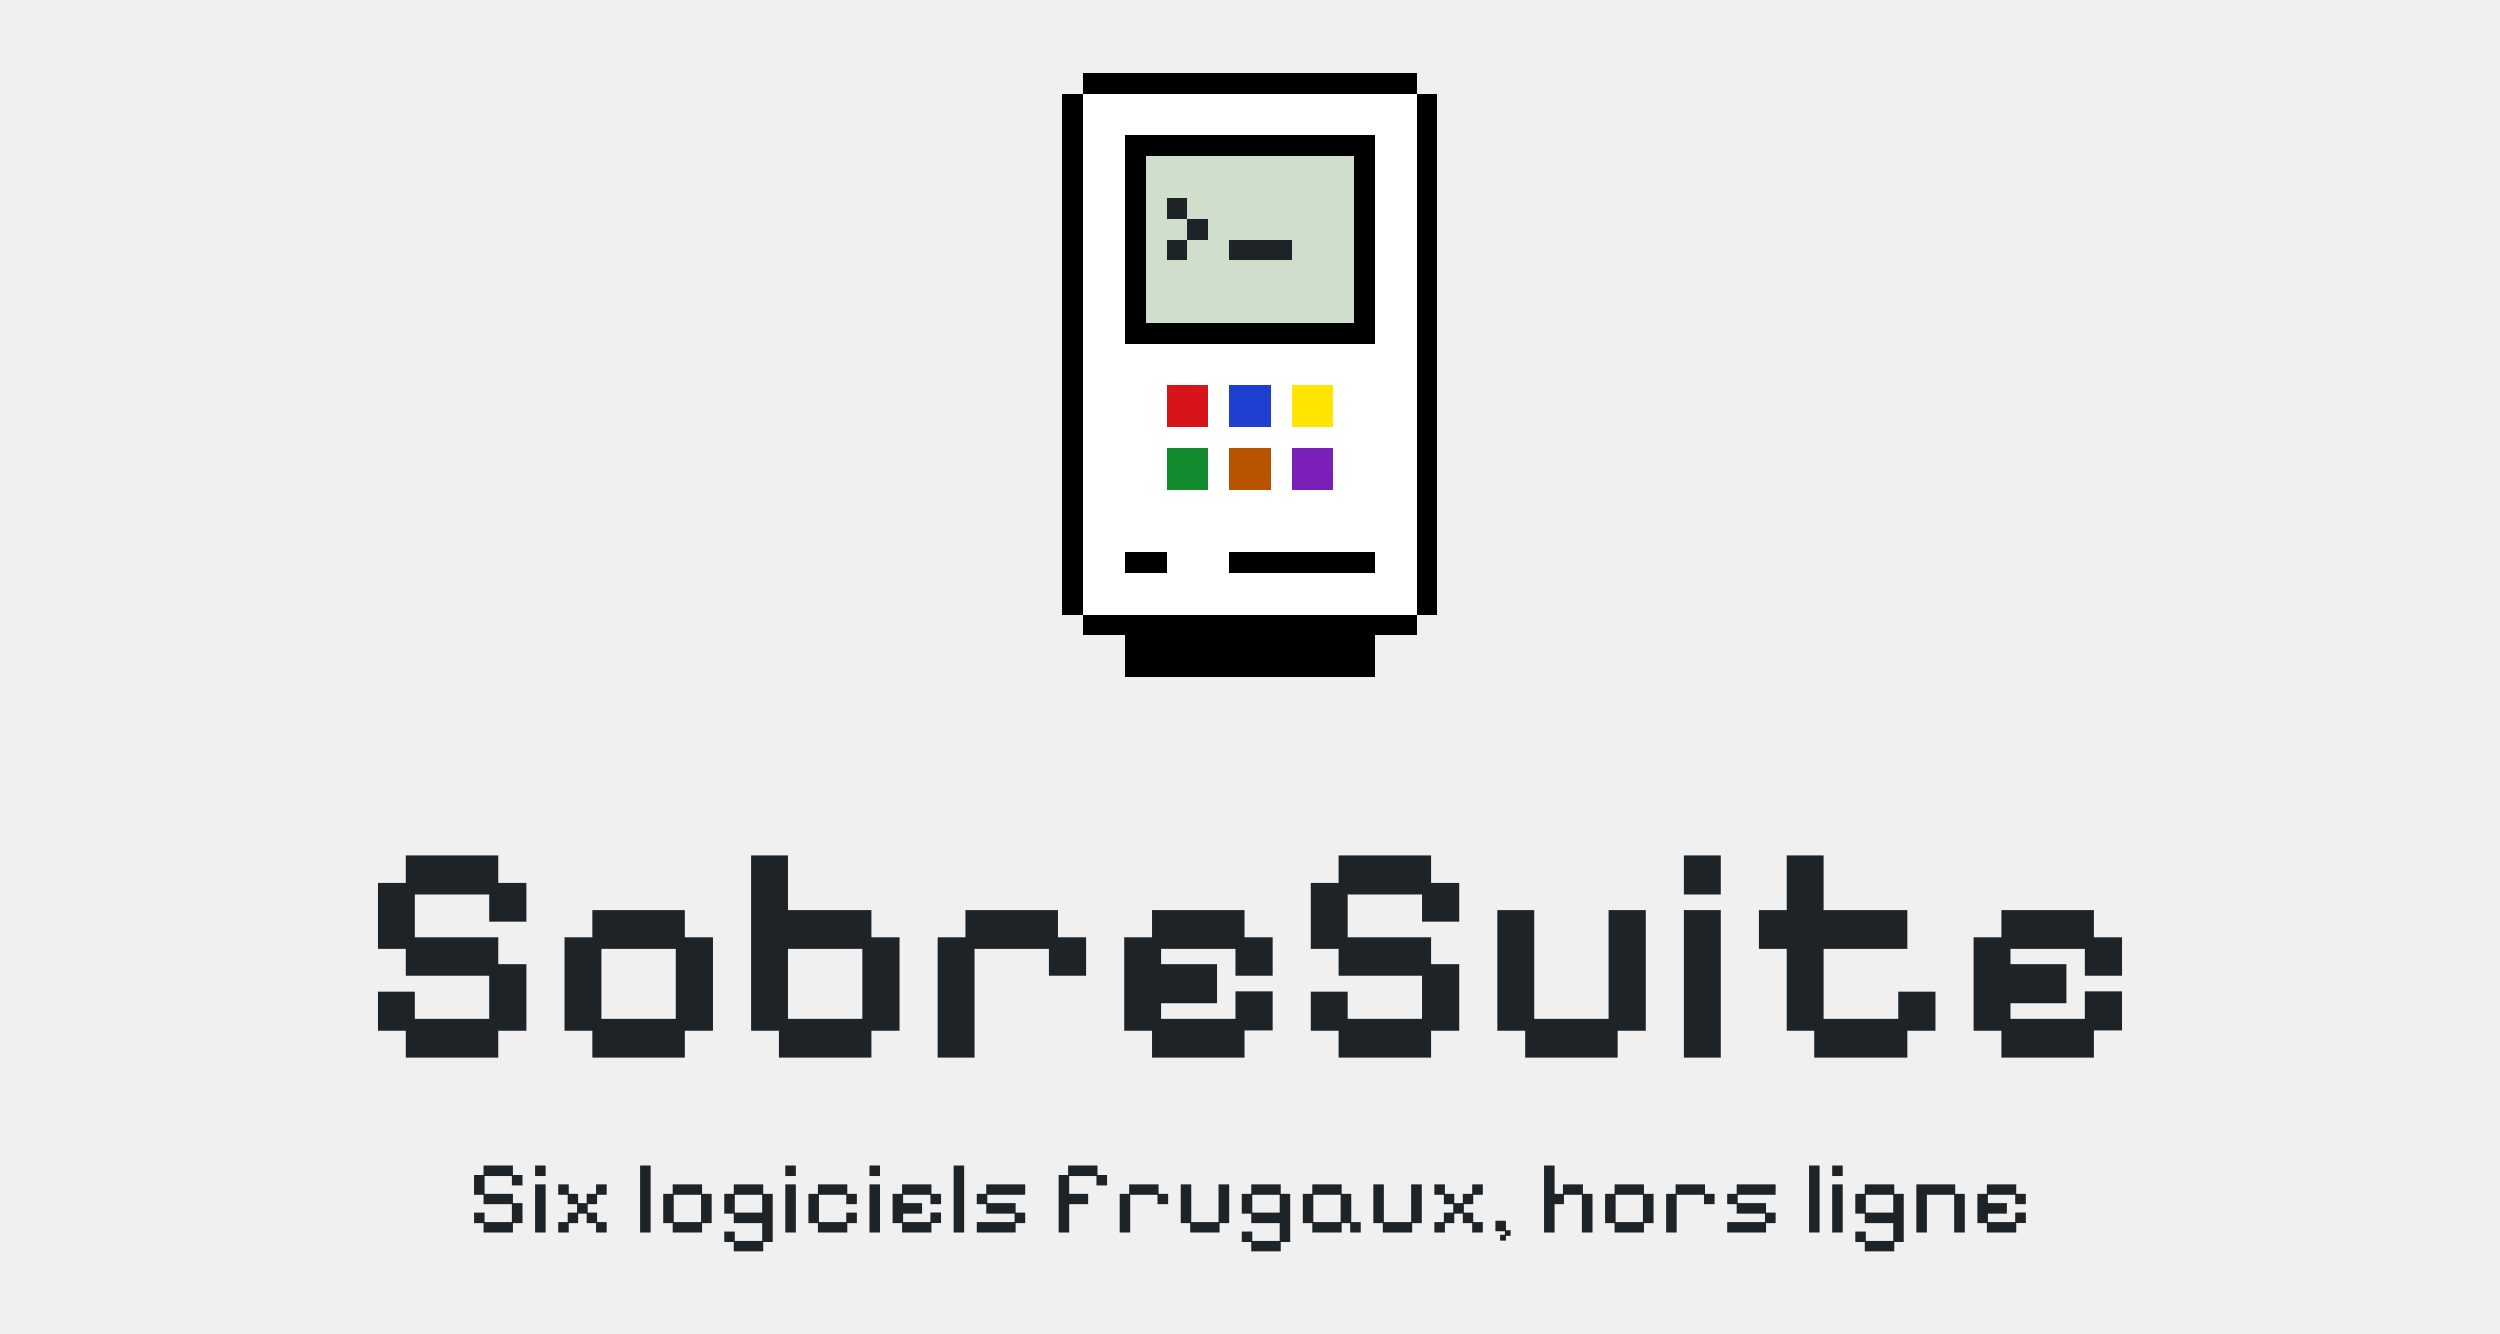
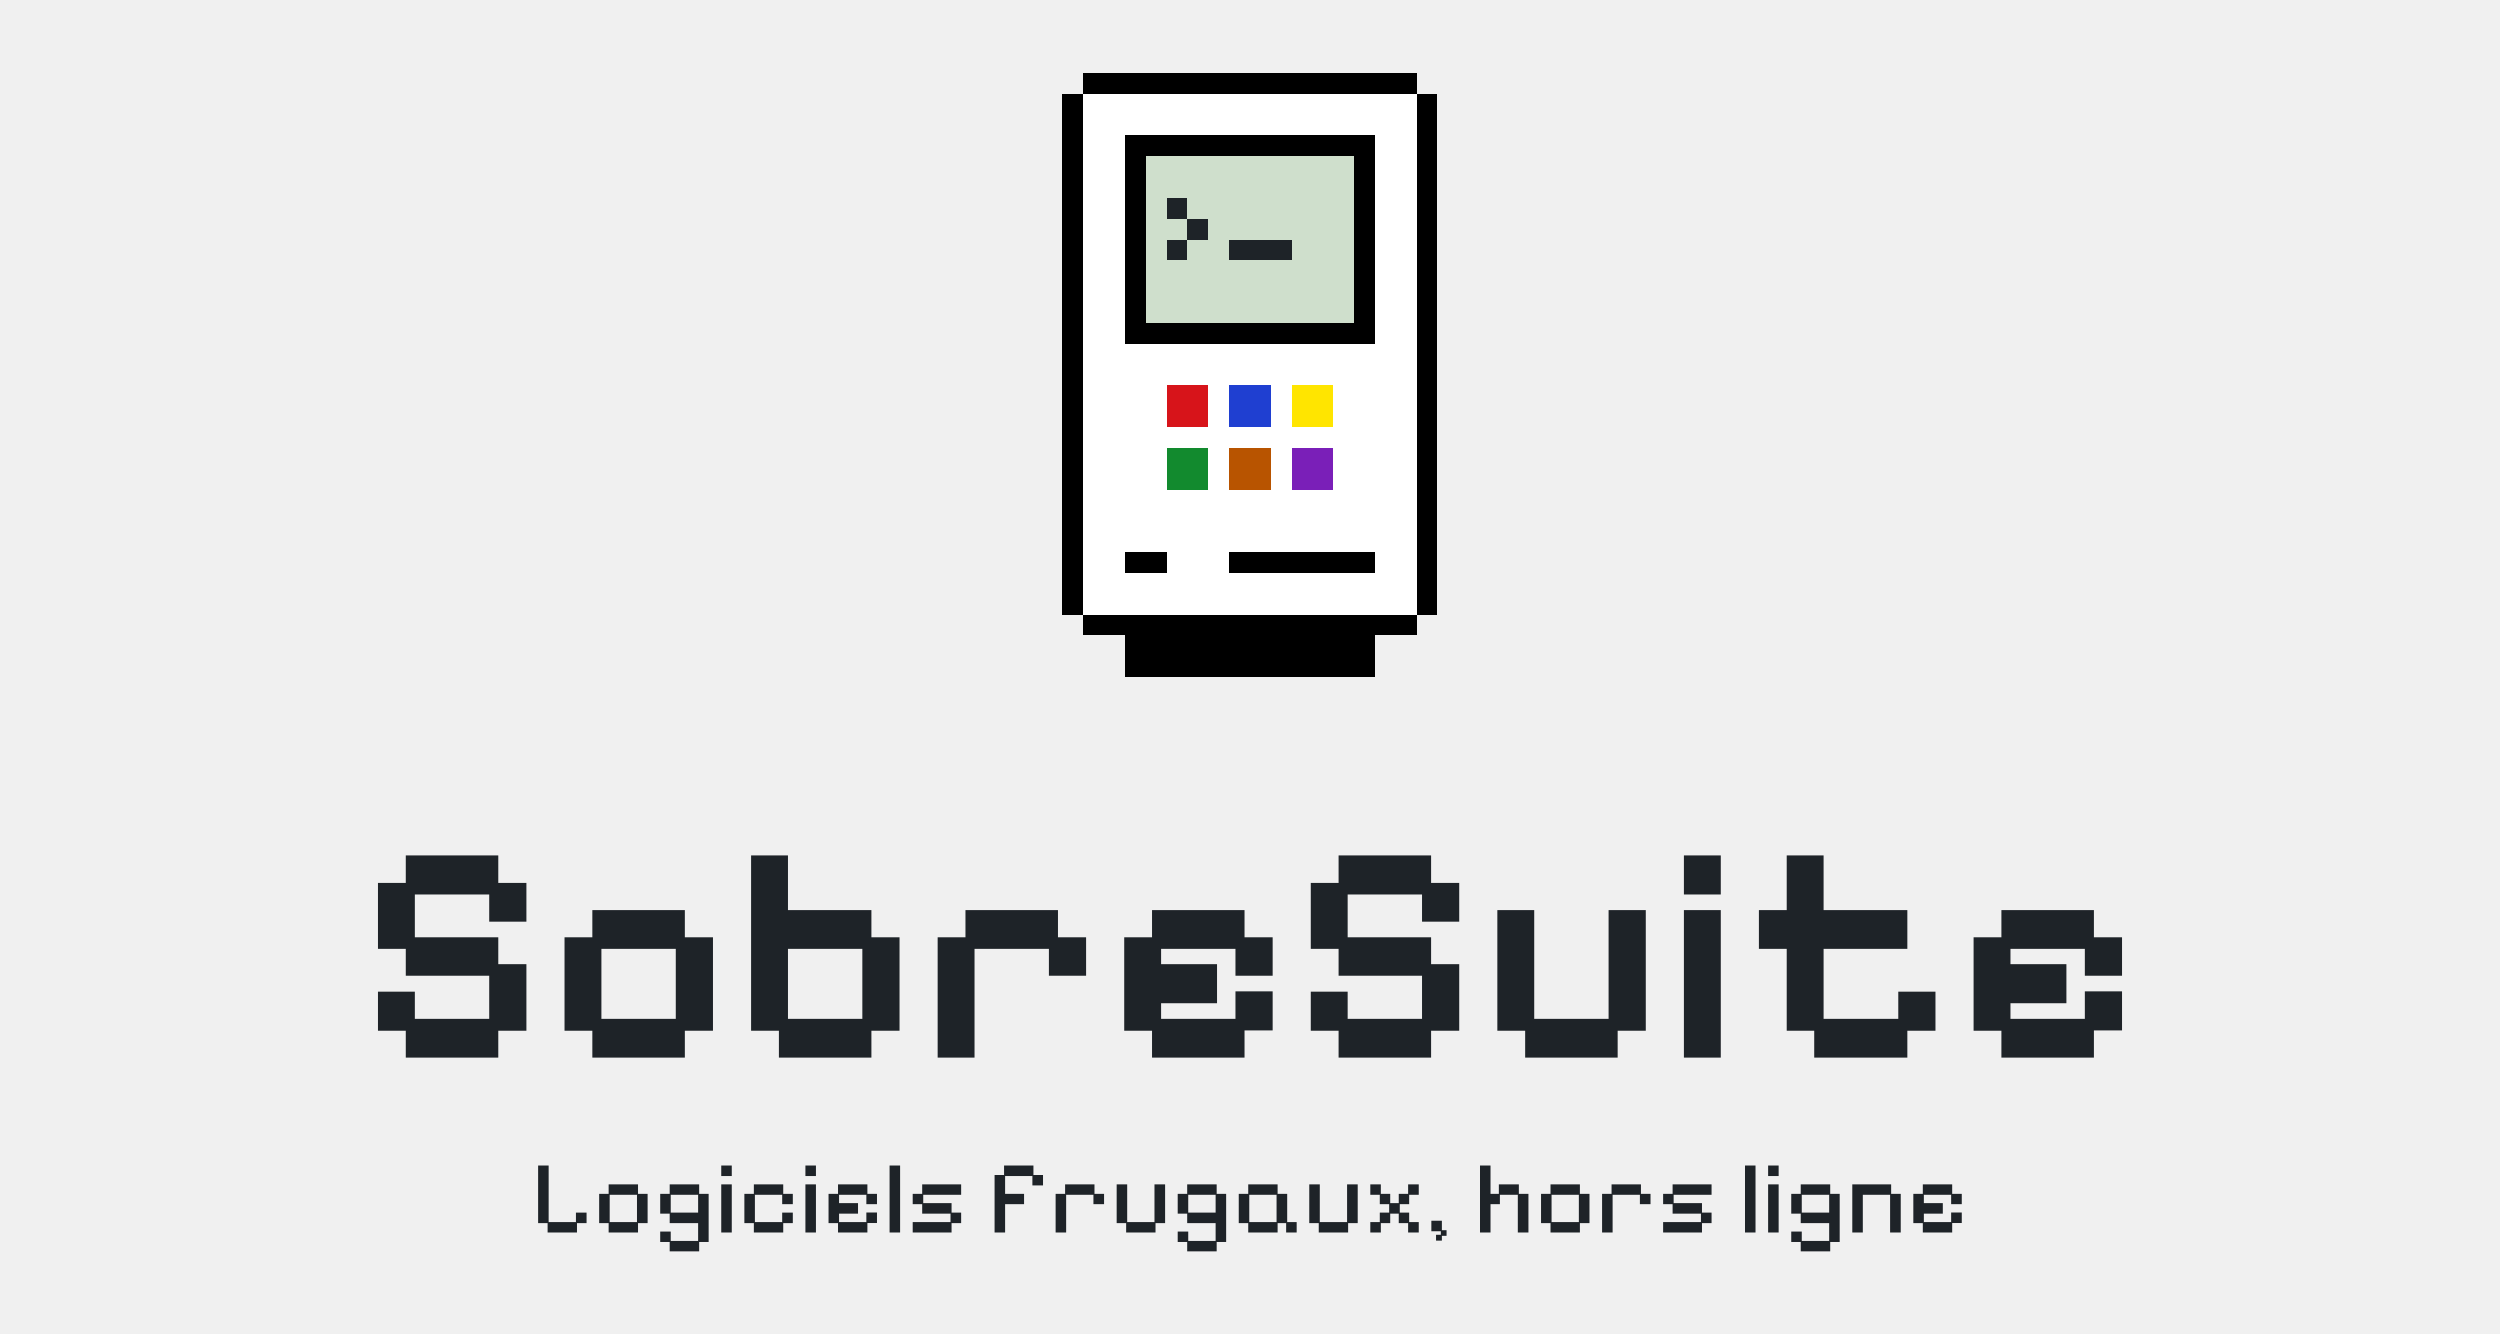
<svg xmlns="http://www.w3.org/2000/svg" viewBox="0 0 960 512" width="960" height="512">
  <g transform="translate(352 20) scale(8)" shape-rendering="crispEdges">
    <path fill="#000000" d="M8 1h16v1h-16zM7 2h1v1h-1zM24 2h1v1h-1zM7 3h1v1h-1zM24 3h1v1h-1zM7 4h1v1h-1zM10 4h12v1h-12zM24 4h1v1h-1zM7 5h1v1h-1zM10 5h1v1h-1zM21 5h1v1h-1zM24 5h1v1h-1zM7 6h1v1h-1zM10 6h1v1h-1zM21 6h1v1h-1zM24 6h1v1h-1zM7 7h1v1h-1zM10 7h1v1h-1zM21 7h1v1h-1zM24 7h1v1h-1zM7 8h1v1h-1zM10 8h1v1h-1zM21 8h1v1h-1zM24 8h1v1h-1zM7 9h1v1h-1zM10 9h1v1h-1zM21 9h1v1h-1zM24 9h1v1h-1zM7 10h1v1h-1zM10 10h1v1h-1zM21 10h1v1h-1zM24 10h1v1h-1zM7 11h1v1h-1zM10 11h1v1h-1zM21 11h1v1h-1zM24 11h1v1h-1zM7 12h1v1h-1zM10 12h1v1h-1zM21 12h1v1h-1zM24 12h1v1h-1zM7 13h1v1h-1zM10 13h12v1h-12zM24 13h1v1h-1zM7 14h1v1h-1zM24 14h1v1h-1zM7 15h1v1h-1zM24 15h1v1h-1zM7 16h1v1h-1zM24 16h1v1h-1zM7 17h1v1h-1zM24 17h1v1h-1zM7 18h1v1h-1zM24 18h1v1h-1zM7 19h1v1h-1zM24 19h1v1h-1zM7 20h1v1h-1zM24 20h1v1h-1zM7 21h1v1h-1zM24 21h1v1h-1zM7 22h1v1h-1zM24 22h1v1h-1zM7 23h1v1h-1zM24 23h1v1h-1zM7 24h1v1h-1zM10 24h2v1h-2zM15 24h7v1h-7zM24 24h1v1h-1zM7 25h1v1h-1zM24 25h1v1h-1zM7 26h1v1h-1zM24 26h1v1h-1zM8 27h16v1h-16zM10 28h12v1h-12zM10 29h12v1h-12z" />
    <path fill="#ffffff" d="M8 2h16v1h-16zM8 3h16v1h-16zM8 4h2v1h-2zM22 4h2v1h-2zM8 5h2v1h-2zM22 5h2v1h-2zM8 6h2v1h-2zM22 6h2v1h-2zM8 7h2v1h-2zM22 7h2v1h-2zM8 8h2v1h-2zM22 8h2v1h-2zM8 9h2v1h-2zM22 9h2v1h-2zM8 10h2v1h-2zM22 10h2v1h-2zM8 11h2v1h-2zM22 11h2v1h-2zM8 12h2v1h-2zM22 12h2v1h-2zM8 13h2v1h-2zM22 13h2v1h-2zM8 14h16v1h-16zM8 15h16v1h-16zM8 16h4v1h-4zM14 16h1v1h-1zM17 16h1v1h-1zM20 16h4v1h-4zM8 17h4v1h-4zM14 17h1v1h-1zM17 17h1v1h-1zM20 17h4v1h-4zM8 18h16v1h-16zM8 19h4v1h-4zM14 19h1v1h-1zM17 19h1v1h-1zM20 19h4v1h-4zM8 20h4v1h-4zM14 20h1v1h-1zM17 20h1v1h-1zM20 20h4v1h-4zM8 21h16v1h-16zM8 22h16v1h-16zM8 23h16v1h-16zM8 24h2v1h-2zM12 24h3v1h-3zM22 24h2v1h-2zM8 25h16v1h-16zM8 26h16v1h-16z" />
    <path fill="#CFDFCC" d="M11 5h10v1h-10zM11 6h10v1h-10zM11 7h1v1h-1zM13 7h8v1h-8zM11 8h2v1h-2zM14 8h7v1h-7zM11 9h1v1h-1zM13 9h2v1h-2zM18 9h3v1h-3zM11 10h10v1h-10zM11 11h10v1h-10zM11 12h10v1h-10z" />
    <path fill="#1E2328" d="M12 7h1v1h-1zM13 8h1v1h-1zM12 9h1v1h-1zM15 9h3v1h-3z" />
    <path fill="#D7141A" d="M12 16h2v1h-2zM12 17h2v1h-2z" />
    <path fill="#1F3FD1" d="M15 16h2v1h-2zM15 17h2v1h-2z" />
    <path fill="#FFE500" d="M18 16h2v1h-2zM18 17h2v1h-2z" />
    <path fill="#128A2E" d="M12 19h2v1h-2zM12 20h2v1h-2z" />
    <path fill="#B85400" d="M15 19h2v1h-2zM15 20h2v1h-2z" />
    <path fill="#7A1FB8" d="M18 19h2v1h-2zM18 20h2v1h-2z" />
  </g>
  <path fill="#1E2328" d="M155.82 406.12V395.8H145.14V380.8H159.3V391.24H187.86V374.68H155.82V364.36H145.14V339.04H155.82V328.48H191.34V339.04H202.14V353.92H187.86V343.48H159.3V359.92H191.34V370.24H202.14V395.8H191.34V406.12ZM227.46 406.12V395.8H216.78V359.92H227.46V349.48H262.98V359.92H273.78V395.8H262.98V406.12ZM230.94 391.24H259.5V364.36H230.94ZM299.1 406.12V395.8H288.42V328.48H302.58V349.48H334.62V359.92H345.42V395.8H334.62V406.12ZM302.58 391.24H331.14V364.36H302.58ZM360.06 406.12V359.92H370.74V349.48H406.26V359.92H417.06V374.68H402.78V364.36H374.22V406.12ZM442.38 406.12V395.8H431.7V359.92H442.38V349.48H477.9V359.92H488.7V374.68H474.42V364.36H445.86V370.24H467.34V385.24H445.86V391.24H474.42V380.68H488.7V395.68H477.9V406.12ZM514.02 406.12V395.8H503.34V380.8H517.5V391.24H546.06V374.68H514.02V364.36H503.34V339.04H514.02V328.48H549.54V339.04H560.34V353.92H546.06V343.48H517.5V359.92H549.54V370.24H560.34V395.8H549.54V406.12ZM585.66 406.12V395.8H574.98V349.48H589.14V391.24H617.7V349.48H631.98V395.8H621.18V406.12ZM646.62 406.12V349.48H660.78V406.12ZM646.62 343.48V328.48H660.78V343.48ZM696.66 406.12V395.8H686.1V364.36H675.42V349.48H686.1V328.48H700.26V349.48H732.42V364.36H700.26V391.24H728.94V380.8H743.22V395.8H732.42V406.12ZM768.54 406.12V395.8H757.86V359.92H768.54V349.48H804.06V359.92H814.86V374.68H800.58V364.36H772.02V370.24H793.5V385.24H772.02V391.24H800.58V380.68H814.86V395.68H804.06V406.12Z" />
-   <path fill="#1E2328" d="M185.68 473.28V469.68H182.04V465.64H186.08V469.28H196.56V462.4H185.68V458.8H182.04V451.2H185.68V447.56H196.96V451.2H200.64V455.2H196.56V451.6H186.08V458.44H196.96V462.0H200.64V469.68H196.96V473.28ZM205.48 473.28V454.8H209.52V473.28ZM205.48 451.6V447.56H209.52V451.6ZM214.36 473.28V469.28H218V465.64H221.6V462.4H218V458.8H214.36V454.8H218.4V458.44H222V462.0H225.28V458.44H228.88V454.8H232.96V458.8H229.28V462.4H225.68V465.64H229.28V469.28H232.96V473.28H228.88V469.68H225.28V466.04H222V469.68H218.4V473.28ZM245.8 473.28V447.56H249.84V473.28ZM258.32 473.28V469.68H254.68V458.44H258.32V454.8H269.6V458.44H273.28V469.68H269.6V473.28ZM258.72 469.28H269.2V458.8H258.72ZM281.76 480.52V476.92H278.12V472.92H282.16V476.52H292.68V469.68H281.76V466.04H278.12V458.44H281.76V454.8H293.08V458.44H296.72V476.92H293.08V480.52ZM282.16 465.64H292.68V458.8H282.16ZM301.56 473.28V454.8H305.6V473.28ZM301.56 451.6V447.56H305.6V451.6ZM314.08 473.28V469.68H310.44V458.44H314.08V454.8H325.36V458.44H329.04V462.4H324.96V458.8H314.48V469.28H324.96V465.64H329.04V469.68H325.36V473.28ZM333.88 473.28V454.8H337.92V473.28ZM333.88 451.6V447.56H337.92V451.6ZM346.4 473.28V469.68H342.76V458.44H346.4V454.8H357.68V458.44H361.36V462.4H357.28V458.8H346.8V462.0H354.08V466.04H346.8V469.28H357.28V465.6H361.36V469.64H357.68V473.28ZM366.2 473.28V447.56H370.24V473.28ZM375.08 473.28V469.28H389.6V466.04H378.72V462.4H375.08V458.44H378.72V454.8H393.68V458.8H379.12V462.0H390V465.64H393.68V469.68H390V473.28ZM406.52 473.28V451.2H410.16V447.56H421.44V451.2H425.12V455.2H421.04V451.6H410.56V458.44H417.84V462.4H410.56V473.28ZM429.96 473.28V458.44H433.6V454.8H444.88V458.44H448.56V462.4H444.48V458.8H434.0V473.28ZM457.04 473.28V469.68H453.4V454.8H457.44V469.28H467.92V454.8H472.0V469.68H468.32V473.28ZM480.48 480.52V476.92H476.84V472.92H480.88V476.52H491.4V469.68H480.48V466.04H476.84V458.44H480.48V454.8H491.8V458.44H495.44V476.92H491.8V480.52ZM480.88 465.64H491.4V458.8H480.88ZM503.92 473.28V469.68H500.28V458.44H503.92V454.8H515.2V458.44H518.88V469.28H522.52V473.28H518.48V469.68H515.2V473.28ZM504.32 469.28H514.8V458.8H504.32ZM531.0 473.28V469.68H527.36V454.8H531.4V469.28H541.88V454.8H545.96V469.68H542.28V473.28ZM550.8 473.28V469.28H554.44V465.64H558.04V462.4H554.44V458.8H550.8V454.8H554.84V458.44H558.44V462.0H561.72V458.44H565.32V454.8H569.4V458.8H565.72V462.4H562.12V465.64H565.72V469.28H569.4V473.28H565.32V469.68H561.72V466.04H558.44V469.68H554.84V473.28ZM576.04 476.4V474.16H577.88V472.8H574.24V468.76H578.28V472.4H580.08V474.56H578.28V476.4ZM592.92 473.28V447.56H596.96V458.44H600.16V454.8H607.84V458.44H611.52V473.28H607.44V458.8H600.56V462.4H596.96V473.28ZM620.0 473.28V469.68H616.36V458.44H620.0V454.8H631.28V458.44H634.96V469.68H631.28V473.28ZM620.4 469.28H630.88V458.8H620.4ZM639.8 473.28V458.44H643.44V454.8H654.72V458.44H658.4V462.4H654.32V458.8H643.84V473.28ZM663.24 473.28V469.28H677.76V466.04H666.88V462.4H663.24V458.44H666.88V454.8H681.84V458.8H667.28V462.0H678.16V465.64H681.84V469.68H678.16V473.28ZM694.68 473.28V447.56H698.72V473.28ZM703.56 473.28V454.8H707.6V473.28ZM703.56 451.6V447.56H707.6V451.6ZM716.08 480.52V476.92H712.44V472.92H716.48V476.52H727.0V469.68H716.08V466.04H712.44V458.44H716.08V454.8H727.4V458.44H731.04V476.92H727.4V480.52ZM716.48 465.64H727.0V458.8H716.48ZM735.88 473.28V454.8H750.8V458.44H754.48V473.28H750.4V458.8H739.92V473.28ZM762.96 473.28V469.68H759.32V458.44H762.96V454.8H774.24V458.44H777.92V462.4H773.84V458.8H763.36V462.0H770.64V466.04H763.36V469.28H773.84V465.6H777.92V469.64H774.24V473.28Z" />
+   <path fill="#1E2328" d="M210.28 473.28V469.68H206.64V447.56H210.68V469.28H221.16V465.64H225.24V469.68H221.56V473.28ZM233.72 473.28V469.68H230.08V458.44H233.72V454.8H245.0V458.44H248.68V469.68H245.0V473.28ZM234.12 469.28H244.6V458.8H234.12ZM257.16 480.52V476.92H253.52V472.92H257.56V476.52H268.08V469.68H257.16V466.04H253.52V458.44H257.16V454.8H268.48V458.44H272.12V476.92H268.48V480.52ZM257.56 465.64H268.08V458.8H257.56ZM276.96 473.28V454.8H281.0V473.28ZM276.96 451.6V447.56H281.0V451.6ZM289.48 473.28V469.68H285.84V458.44H289.48V454.8H300.76V458.44H304.44V462.4H300.36V458.8H289.88V469.28H300.36V465.64H304.44V469.68H300.76V473.28ZM309.28 473.28V454.8H313.32V473.28ZM309.28 451.6V447.56H313.32V451.6ZM321.8 473.28V469.68H318.16V458.44H321.8V454.8H333.08V458.44H336.76V462.4H332.68V458.8H322.2V462.0H329.48V466.04H322.2V469.28H332.68V465.6H336.76V469.64H333.08V473.28ZM341.6 473.28V447.56H345.64V473.28ZM350.48 473.28V469.28H365.0V466.04H354.12V462.4H350.48V458.44H354.12V454.8H369.08V458.8H354.52V462.0H365.4V465.64H369.08V469.68H365.4V473.28ZM381.92 473.28V451.2H385.56V447.56H396.84V451.2H400.52V455.2H396.44V451.6H385.96V458.44H393.24V462.4H385.96V473.28ZM405.36 473.28V458.44H409.0V454.8H420.28V458.44H423.96V462.4H419.88V458.8H409.4V473.28ZM432.44 473.28V469.68H428.8V454.8H432.84V469.28H443.32V454.8H447.4V469.68H443.72V473.28ZM455.88 480.52V476.92H452.24V472.92H456.28V476.52H466.8V469.68H455.88V466.04H452.24V458.44H455.88V454.8H467.2V458.44H470.84V476.92H467.2V480.52ZM456.28 465.64H466.8V458.8H456.28ZM479.32 473.28V469.68H475.68V458.44H479.32V454.8H490.6V458.44H494.28V469.28H497.92V473.28H493.88V469.68H490.6V473.28ZM479.72 469.28H490.2V458.8H479.72ZM506.4 473.28V469.68H502.76V454.8H506.8V469.28H517.28V454.8H521.36V469.68H517.68V473.28ZM526.2 473.28V469.28H529.84V465.64H533.44V462.4H529.84V458.8H526.2V454.8H530.24V458.44H533.84V462.0H537.12V458.44H540.72V454.8H544.8V458.8H541.12V462.4H537.52V465.64H541.12V469.28H544.8V473.28H540.72V469.68H537.12V466.04H533.84V469.68H530.24V473.28ZM551.44 476.4V474.16H553.28V472.8H549.64V468.76H553.68V472.4H555.48V474.56H553.68V476.4ZM568.32 473.28V447.56H572.36V458.44H575.56V454.8H583.24V458.44H586.92V473.28H582.84V458.8H575.96V462.4H572.36V473.28ZM595.4 473.28V469.68H591.76V458.44H595.4V454.8H606.68V458.44H610.36V469.68H606.68V473.28ZM595.8 469.28H606.28V458.8H595.8ZM615.2 473.28V458.44H618.84V454.8H630.12V458.44H633.8V462.4H629.72V458.8H619.24V473.28ZM638.64 473.28V469.28H653.16V466.04H642.28V462.4H638.64V458.44H642.28V454.8H657.24V458.8H642.68V462.0H653.56V465.64H657.24V469.68H653.56V473.28ZM670.08 473.28V447.56H674.12V473.28ZM678.96 473.28V454.8H683V473.28ZM678.96 451.6V447.56H683V451.6ZM691.48 480.52V476.92H687.84V472.92H691.88V476.52H702.4V469.68H691.48V466.04H687.84V458.44H691.48V454.8H702.8V458.44H706.44V476.92H702.8V480.52ZM691.88 465.64H702.4V458.8H691.88ZM711.28 473.28V454.8H726.2V458.44H729.88V473.28H725.8V458.8H715.32V473.28ZM738.36 473.28V469.68H734.72V458.44H738.36V454.8H749.64V458.44H753.32V462.4H749.24V458.8H738.76V462.0H746.04V466.04H738.76V469.28H749.24V465.6H753.32V469.64H749.64V473.28Z" />
</svg>
